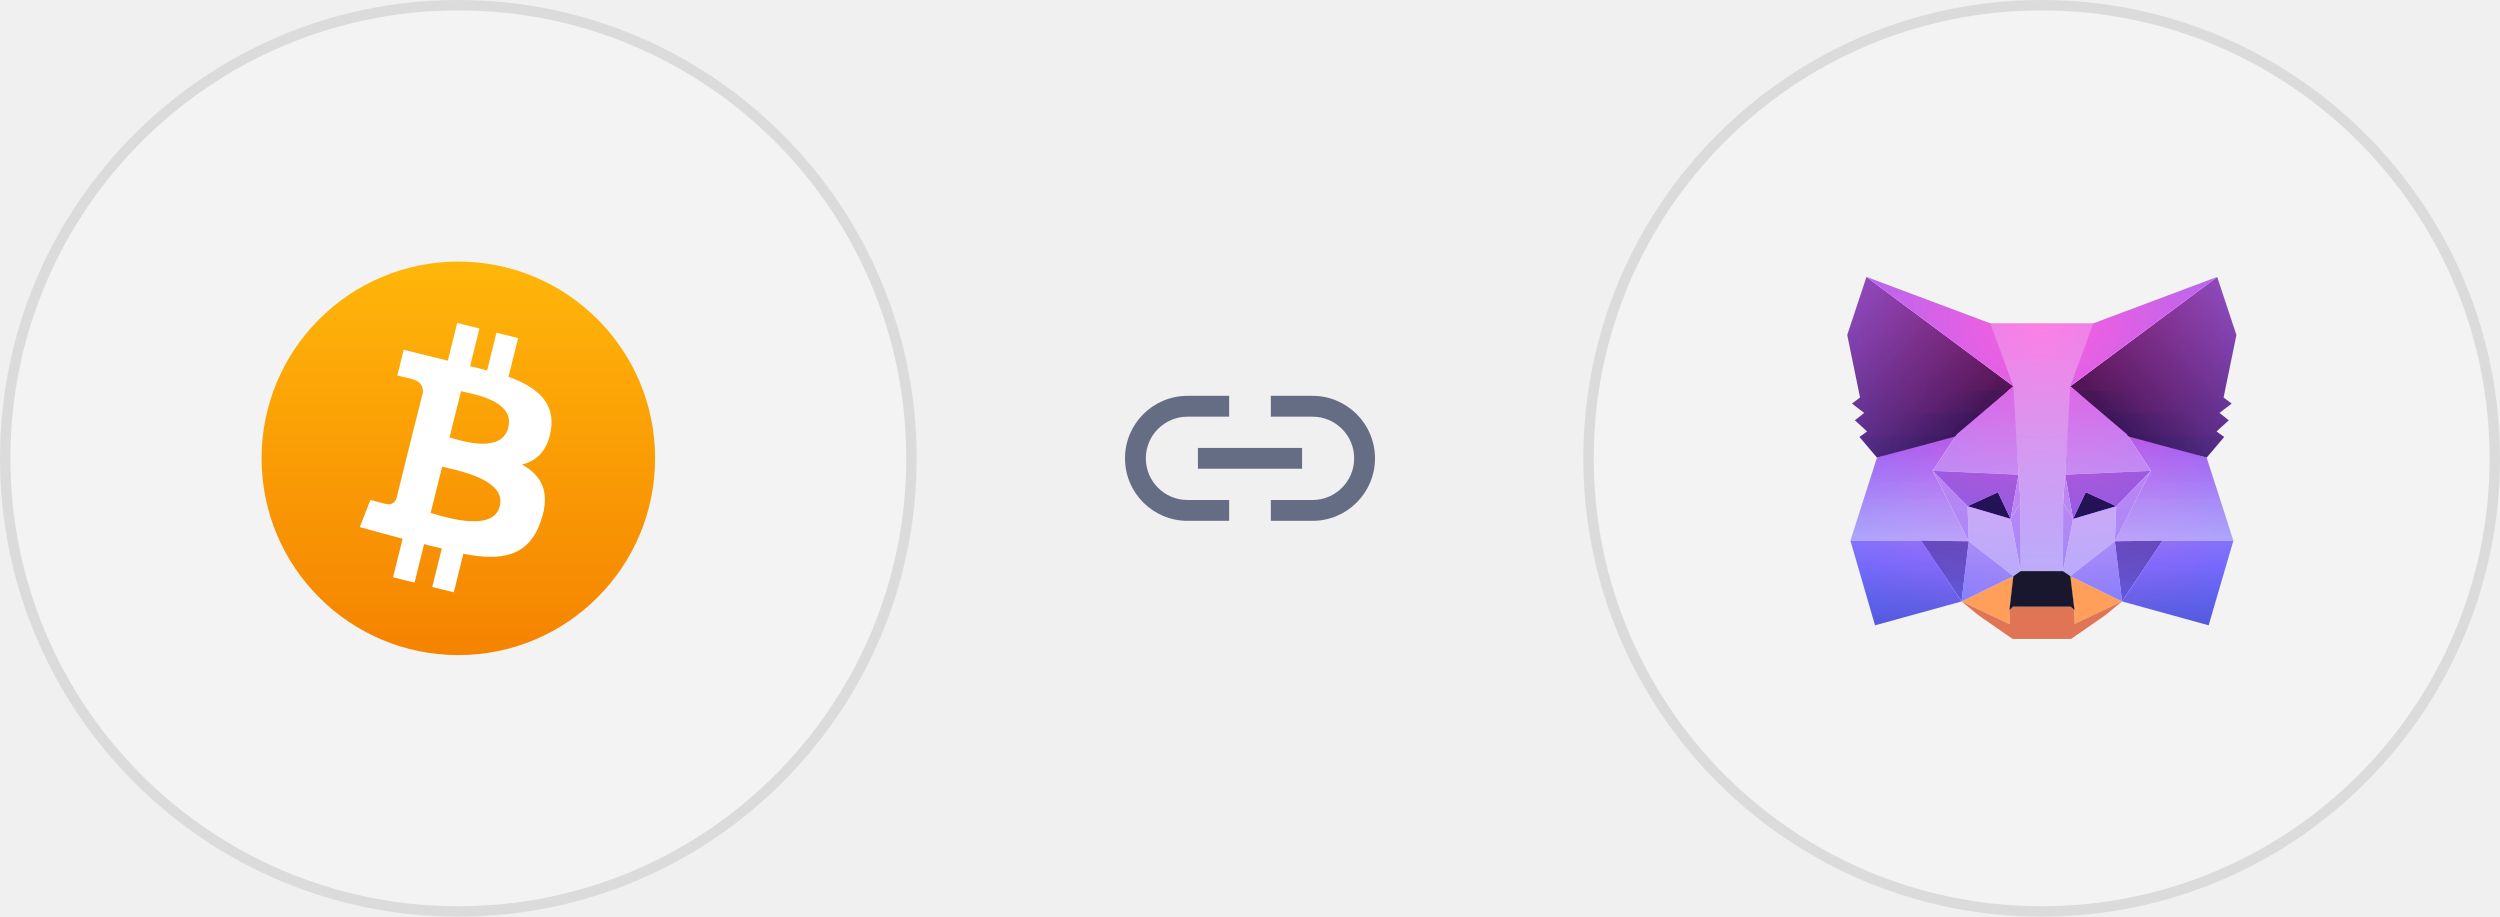
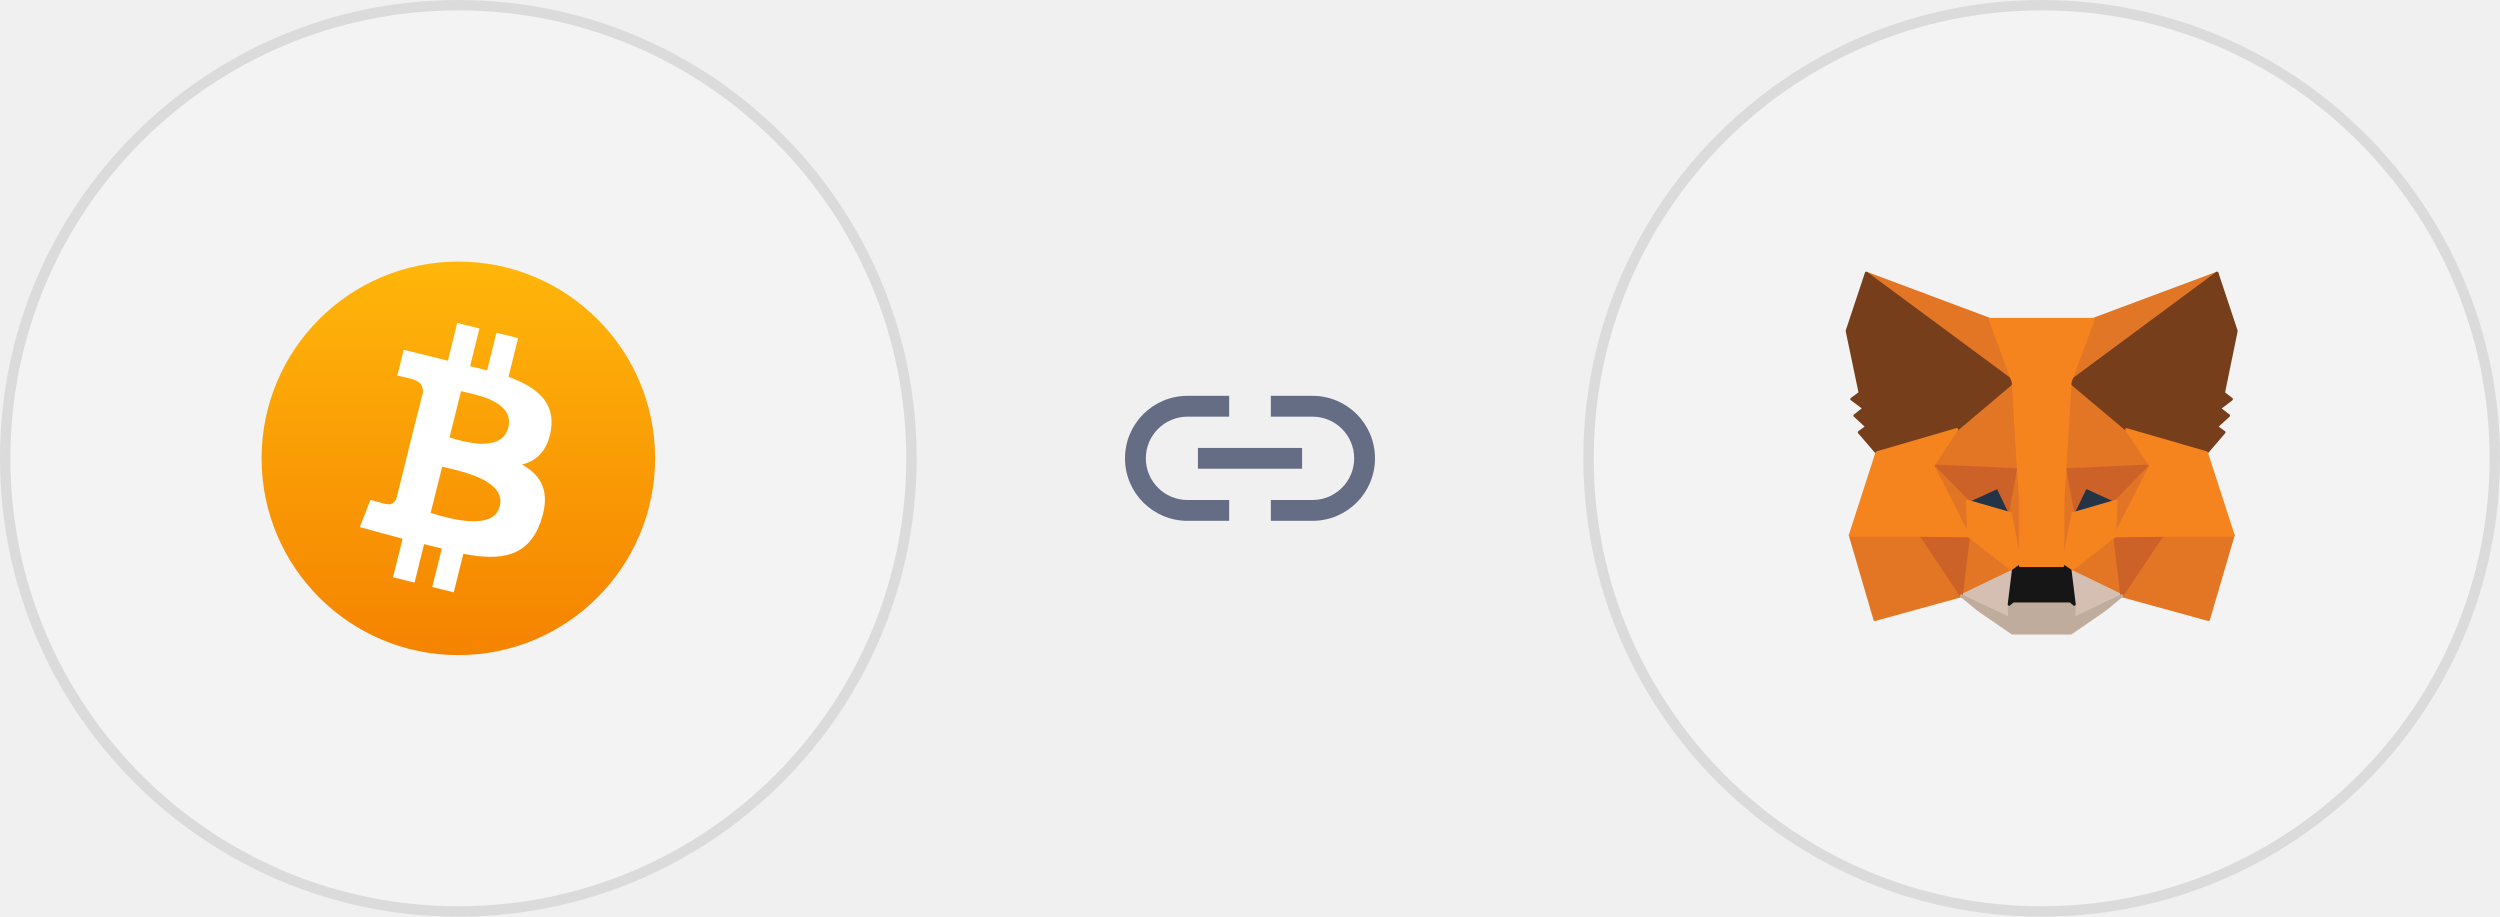
<svg xmlns="http://www.w3.org/2000/svg" width="240" height="88" viewBox="0 0 240 88" fill="none">
  <rect width="88" height="88" rx="44" fill="white" fill-opacity="0.2" />
-   <circle cx="44" cy="44" r="18.889" fill="url(#paint0_linear_606_7378)" />
-   <path fill-rule="evenodd" clip-rule="evenodd" d="M48.816 36.172C51.435 37.133 53.321 38.556 52.889 41.288C52.562 43.276 51.52 44.248 50.111 44.592C51.985 45.64 52.887 47.233 51.922 50.025C50.722 53.528 48.037 53.846 44.479 53.167L43.563 56.864L41.496 56.351L42.412 52.655C42.187 52.595 41.95 52.54 41.707 52.483C41.382 52.407 41.047 52.329 40.714 52.234L39.798 55.931L37.735 55.419L38.651 51.723L34.541 50.603L35.563 47.989C35.563 47.989 37.114 48.416 37.09 48.389C37.665 48.529 37.947 48.127 38.062 47.846L39.529 41.92L40.596 37.708C40.642 37.252 40.499 36.657 39.659 36.43C39.716 36.397 38.145 36.055 38.145 36.055L38.757 33.578L42.993 34.628L43.89 31.007L46.024 31.536L45.127 35.157C45.542 35.247 45.948 35.352 46.358 35.458L46.358 35.458C46.492 35.493 46.627 35.528 46.763 35.562L47.66 31.941L49.737 32.456L48.816 36.172ZM43.153 41.994C43.185 42.004 43.22 42.014 43.257 42.025C44.498 42.398 48.177 43.504 48.797 41.042C49.374 38.701 46.186 37.987 44.705 37.654C44.53 37.615 44.379 37.581 44.261 37.551L43.153 41.994ZM41.52 49.294C41.455 49.274 41.395 49.257 41.34 49.241L42.448 44.797C42.579 44.831 42.745 44.87 42.936 44.915C44.682 45.325 48.582 46.242 47.976 48.595C47.388 51.039 43.049 49.749 41.52 49.294Z" fill="white" />
+   <circle cx="44" cy="44" r="18.889" fill="url(#paint0_linear_69_839)" />
+   <path fill-rule="evenodd" clip-rule="evenodd" d="M48.815 36.172C51.434 37.133 53.321 38.556 52.888 41.288C52.561 43.276 51.519 44.248 50.111 44.592C51.984 45.64 52.886 47.233 51.922 50.025C50.722 53.528 48.036 53.846 44.478 53.167L43.562 56.864L41.495 56.351L42.411 52.655C42.186 52.595 41.949 52.54 41.706 52.483C41.382 52.407 41.046 52.329 40.714 52.234L39.798 55.931L37.734 55.419L38.65 51.723L34.54 50.603L35.562 47.989C35.562 47.989 37.113 48.416 37.089 48.389C37.664 48.529 37.946 48.127 38.061 47.846L39.528 41.92L40.595 37.708C40.641 37.252 40.499 36.657 39.658 36.43C39.715 36.397 38.145 36.055 38.145 36.055L38.757 33.578L42.993 34.628L43.89 31.007L46.024 31.536L45.127 35.157C45.541 35.247 45.947 35.352 46.357 35.458L46.357 35.458C46.492 35.493 46.627 35.528 46.762 35.562L47.66 31.941L49.736 32.456L48.815 36.172ZM43.153 41.994C43.185 42.004 43.219 42.014 43.256 42.025C44.497 42.398 48.177 43.504 48.796 41.042C49.373 38.701 46.186 37.987 44.705 37.654C44.53 37.615 44.378 37.581 44.26 37.551L43.153 41.994ZM41.52 49.294C41.454 49.274 41.394 49.257 41.34 49.241L42.447 44.797C42.578 44.831 42.744 44.87 42.935 44.915C44.681 45.325 48.581 46.242 47.975 48.595C47.387 51.039 43.048 49.749 41.52 49.294Z" fill="white" />
  <rect x="0.5" y="0.5" width="87" height="87" rx="43.5" stroke="black" stroke-opacity="0.1" />
  <path fill-rule="evenodd" clip-rule="evenodd" d="M126 50H122V48H126C128.209 48 130 46.209 130 44C130 41.791 128.209 40 126 40H122V38H126C129.314 38 132 40.686 132 44C132 47.314 129.314 50 126 50ZM114 40H118V38H114C110.686 38 108 40.686 108 44C108 47.314 110.686 50 114 50H118V48H114C111.791 48 110 46.209 110 44C110 41.791 111.791 40 114 40ZM115 45H125V43H115V45Z" fill="#656D85" />
  <rect x="152" width="88" height="88" rx="44" fill="white" fill-opacity="0.2" />
-   <path d="M198.249 45.566L198.865 37.084L201.371 31.042H190.656L193.163 37.084L193.778 45.566L193.969 48.241L193.984 54.827H198.044L198.058 48.241L198.249 45.566Z" fill="url(#paint1_linear_606_7378)" />
-   <path d="M211.839 43.934L204.173 41.685L206.489 45.198L203.029 51.96L207.603 51.901H214.404L211.839 43.934Z" fill="url(#paint2_linear_606_7378)" />
-   <path d="M187.857 41.685L180.191 43.934L177.641 51.901H184.442L189 51.96L185.541 45.198L187.857 41.685Z" fill="url(#paint3_linear_606_7378)" />
-   <path d="M199.012 49.814L198.045 54.827L198.748 55.312L203.029 51.96L203.161 48.594L199.012 49.814Z" fill="#ACACAC" />
-   <path d="M188.883 48.594L189 51.96L193.28 55.312L193.984 54.827L193.016 49.814L188.883 48.594Z" fill="#ACACAC" />
-   <path d="M213.465 38.157L214.696 32.159L212.849 26.587L198.748 37.083L204.01 41.817L211.837 43.934L213.523 41.949L212.79 41.42L213.963 40.347L213.069 39.641L214.241 38.745L213.465 38.157Z" fill="url(#paint4_linear_606_7378)" />
-   <path d="M178.565 38.157L177.334 32.159L179.181 26.587L193.282 37.083L188.02 41.817L180.192 43.934L178.507 41.949L179.24 41.42L178.067 40.347L178.961 39.641L177.788 38.745L178.565 38.157Z" fill="url(#paint5_linear_606_7378)" />
-   <path d="M185.543 45.198L188.885 48.594L189.002 51.96L185.543 45.198Z" fill="#8D8D8D" />
-   <path d="M206.489 45.198L203.029 51.96L203.161 48.594L206.489 45.198Z" fill="#8D8D8D" />
-   <path d="M203.717 57.738L198.748 55.312L199.144 58.561L199.1 59.928L203.717 57.738Z" fill="#FF9F5A" />
-   <path d="M188.312 57.737L192.93 59.928L192.9 58.56L193.282 55.312L188.312 57.737Z" fill="#FF9F5A" />
-   <path d="M207.603 51.901L203.719 57.737L212.03 60.031L214.404 51.901H207.603Z" fill="url(#paint6_linear_606_7378)" />
-   <path d="M177.641 51.901L180.001 60.031L188.312 57.737L184.442 51.901H177.641Z" fill="url(#paint7_linear_606_7378)" />
-   <path d="M179.182 26.587L193.283 37.083L191.069 31.042L179.182 26.587Z" fill="#757575" />
-   <path d="M200.961 31.042L198.748 37.083L212.849 26.587L200.961 31.042Z" fill="#757575" />
-   <path d="M187.859 41.685L185.543 45.198L193.781 45.566L193.282 37.084L187.859 41.685Z" fill="url(#paint8_linear_606_7378)" />
-   <path d="M204.172 41.685L198.748 37.084L198.25 45.566L206.488 45.198L204.172 41.685Z" fill="url(#paint9_linear_606_7378)" />
-   <path d="M188.312 57.737L193.282 55.312L189.001 51.96L188.312 57.737Z" fill="url(#paint10_linear_606_7378)" />
-   <path d="M198.748 55.312L203.717 57.737L203.028 51.96L198.748 55.312Z" fill="url(#paint11_linear_606_7378)" />
-   <path d="M203.029 51.96L203.718 57.737L207.603 51.901L203.029 51.96Z" fill="url(#paint12_linear_606_7378)" />
-   <path d="M189.001 51.96L188.312 57.737L184.428 51.901L189.001 51.96Z" fill="url(#paint13_linear_606_7378)" />
-   <path d="M206.488 45.198L198.25 45.565L199.012 49.814L200.229 47.256L203.16 48.594L206.488 45.198Z" fill="#666666" />
-   <path d="M188.885 48.594L191.802 47.256L193.019 49.814L193.781 45.565L185.543 45.198L188.885 48.594Z" fill="#666666" />
-   <path d="M199.013 49.814L198.061 48.241L198.251 45.565L199.013 49.814Z" fill="#8D8D8D" />
-   <path d="M193.02 49.814L193.782 45.565L193.972 48.241L193.02 49.814Z" fill="#8D8D8D" />
-   <path d="M198.06 48.241L199.012 49.814L198.045 54.827L198.06 48.241Z" fill="#8D8D8D" />
-   <path d="M193.972 48.241L193.987 54.827L193.02 49.814L193.972 48.241Z" fill="#8D8D8D" />
-   <path d="M199.127 59.91L199.145 58.56L198.778 58.237H193.252L192.9 58.56L192.93 59.927L188.312 57.737L189.925 59.06L193.208 61.338H198.822L202.106 59.06L203.718 57.737L199.127 59.91Z" fill="#DF7554" />
-   <path d="M198.751 55.312L198.047 54.827H193.987L193.283 55.312L192.902 58.561L193.254 58.237H198.78L199.147 58.561L198.751 55.312Z" fill="#161616" stroke="#161616" stroke-width="0.009" stroke-miterlimit="10" stroke-linejoin="round" />
-   <path d="M200.23 47.256L199.014 49.814L203.162 48.594L200.23 47.256Z" fill="#161616" />
-   <path d="M191.8 47.256L193.016 49.814L188.883 48.594L191.8 47.256Z" fill="#161616" />
-   <path style="mix-blend-mode:color-dodge" d="M213.524 41.949L212.791 41.42L213.964 40.347L213.07 39.641L214.242 38.745L213.466 38.157L214.697 32.159L212.85 26.587L200.962 31.042H191.068L179.181 26.587L177.334 32.159L178.58 38.157L177.788 38.745L178.961 39.641L178.067 40.347L179.24 41.42L178.507 41.949L180.192 43.934L177.642 51.901L180.002 60.031L188.313 57.737L193.282 55.312L192.876 58.599L193.252 58.252L198.778 58.237L199.145 58.561L198.749 55.312L203.718 57.737L212.029 60.031L214.404 51.901L211.839 43.934L213.524 41.949Z" fill="url(#paint14_linear_606_7378)" fill-opacity="0.1" />
-   <path style="mix-blend-mode:overlay" d="M213.524 41.949L212.791 41.42L213.964 40.347L213.07 39.641L214.242 38.745L213.466 38.157L214.697 32.159L212.85 26.587L200.962 31.042H191.068L179.181 26.587L177.334 32.159L178.58 38.157L177.788 38.745L178.961 39.641L178.067 40.347L179.24 41.42L178.507 41.949L180.192 43.934L177.642 51.901L180.002 60.031L188.313 57.737L193.282 55.312L193.971 54.812H194.997H197.049H198.075L198.749 55.312L203.718 57.737L212.029 60.031L214.404 51.901L211.839 43.934L213.524 41.949Z" fill="url(#paint15_radial_606_7378)" />
+   <path d="M212.833 26.222L198.233 37.022L200.956 30.655L212.833 26.222Z" fill="#E17726" stroke="#E17726" stroke-width="0.278" stroke-linecap="round" stroke-linejoin="round" />
+   <path d="M179.167 26.222L193.633 37.111L191.045 30.667L179.167 26.222ZM207.578 51.255L203.689 57.189L212.011 59.478L214.389 51.389L207.578 51.255ZM177.622 51.389L179.989 59.478L188.289 57.189L184.422 51.255L177.622 51.389Z" fill="#E27625" stroke="#E27625" stroke-width="0.278" stroke-linecap="round" stroke-linejoin="round" />
+   <path d="M187.844 41.233L185.533 44.722L193.755 45.1L193.489 36.244L187.844 41.244V41.233ZM204.155 41.244L198.422 36.133L198.233 45.1L206.455 44.722L204.155 41.244ZM188.289 57.189L193.278 54.789L188.989 51.456L188.289 57.189ZM198.733 54.778L203.689 57.189L203.022 51.444L198.733 54.778Z" fill="#E27625" stroke="#E27625" stroke-width="0.278" stroke-linecap="round" stroke-linejoin="round" />
+   <path d="M203.689 57.189L198.734 54.789L199.134 58.011L199.089 59.378L203.689 57.189ZM188.289 57.189L192.911 59.378L192.878 58.011L193.278 54.789L188.289 57.189Z" fill="#D5BFB2" stroke="#D5BFB2" stroke-width="0.278" stroke-linecap="round" stroke-linejoin="round" />
+   <path d="M192.989 49.311L188.878 48.111L191.789 46.778L193 49.311H192.989ZM199 49.311L200.222 46.767L203.145 48.1L199 49.322V49.311Z" fill="#233447" stroke="#233447" stroke-width="0.278" stroke-linecap="round" stroke-linejoin="round" />
+   <path d="M188.289 57.189L189.011 51.255L184.422 51.389L188.289 57.189ZM202.989 51.255L203.689 57.189L207.578 51.389L202.989 51.255ZM206.467 44.722L198.245 45.1L199 49.322L200.222 46.767L203.145 48.1L206.467 44.722ZM188.878 48.111L191.789 46.778L193 49.311L193.767 45.089L185.545 44.722L188.878 48.111Z" fill="#CC6228" stroke="#CC6228" stroke-width="0.278" stroke-linecap="round" stroke-linejoin="round" />
+   <path d="M185.544 44.722L188.989 51.444L188.878 48.111L185.544 44.722ZM203.144 48.111L203.011 51.444L206.456 44.722L203.144 48.111ZM193.767 45.1L192.989 49.322L193.967 54.3L194.189 47.733L193.767 45.1ZM198.233 45.1L197.833 47.722L198.033 54.3L199 49.311L198.233 45.089V45.1Z" fill="#E27525" stroke="#E27525" stroke-width="0.278" stroke-linecap="round" stroke-linejoin="round" />
+   <path d="M199 49.311L198.033 54.3L198.733 54.789L203.011 51.455L203.144 48.111L199 49.311ZM188.878 48.111L188.989 51.444L193.278 54.778L193.967 54.3L193 49.311L188.867 48.111H188.878Z" fill="#F5841F" stroke="#F5841F" stroke-width="0.278" stroke-linecap="round" stroke-linejoin="round" />
+   <path d="M199.1 59.378L199.134 58.011L198.756 57.7H193.245L192.878 58.011L192.911 59.378L188.289 57.189L189.911 58.522L193.189 60.778H198.8L202.089 58.511L203.689 57.189L199.089 59.378H199.1Z" fill="#C0AC9D" stroke="#C0AC9D" stroke-width="0.278" stroke-linecap="round" stroke-linejoin="round" />
+   <path d="M198.733 54.778L198.033 54.3H193.967L193.278 54.789L192.878 58.011L193.245 57.7H198.756L199.133 58.011L198.733 54.789V54.778Z" fill="#161616" stroke="#161616" stroke-width="0.278" stroke-linecap="round" stroke-linejoin="round" />
+   <path d="M213.456 37.722L214.678 31.778L212.833 26.222L198.722 36.667L204.156 41.233L211.822 43.467L213.511 41.5L212.778 40.967L213.944 39.9L213.056 39.211L214.222 38.322L213.444 37.722H213.456ZM177.322 31.767L178.567 37.722L177.767 38.311L178.956 39.2L178.067 39.9L179.222 40.967L178.489 41.5L180.178 43.467L187.844 41.244L193.278 36.656L179.167 26.222L177.322 31.767Z" fill="#763E1A" stroke="#763E1A" stroke-width="0.278" stroke-linecap="round" stroke-linejoin="round" />
+   <path d="M211.822 43.467L204.156 41.245L206.467 44.722L203.022 51.445L207.578 51.389H214.389L211.822 43.467ZM187.845 41.233L180.178 43.467L177.622 51.389H184.433L188.989 51.445L185.545 44.722L187.856 41.233H187.845ZM198.233 45.1L198.733 36.656L200.956 30.656H191.045L193.267 36.656L193.767 45.1L193.956 47.745V54.3H198.033L198.056 47.745L198.233 45.1Z" fill="#F5841F" stroke="#F5841F" stroke-width="0.278" stroke-linecap="round" stroke-linejoin="round" />
  <rect x="152.5" y="0.5" width="87" height="87" rx="43.5" stroke="black" stroke-opacity="0.1" />
  <defs>
-     <linearGradient id="paint0_linear_606_7378" x1="44" y1="25.111" x2="44" y2="62.889" gradientUnits="userSpaceOnUse">
+     <linearGradient id="paint0_linear_69_839" x1="44" y1="25.111" x2="44" y2="62.889" gradientUnits="userSpaceOnUse">
      <stop stop-color="#FFB60A" />
      <stop offset="1" stop-color="#F58300" />
    </linearGradient>
-     <linearGradient id="paint1_linear_606_7378" x1="196.014" y1="31.042" x2="196.014" y2="54.827" gradientUnits="userSpaceOnUse">
-       <stop stop-color="#8F8F8F" />
-       <stop offset="1" stop-color="#AEAEAE" />
-     </linearGradient>
-     <linearGradient id="paint2_linear_606_7378" x1="208.716" y1="41.685" x2="208.716" y2="51.96" gradientUnits="userSpaceOnUse">
-       <stop stop-color="#696969" />
-       <stop offset="1" stop-color="#A6A6A6" />
-     </linearGradient>
-     <linearGradient id="paint3_linear_606_7378" x1="183.321" y1="41.685" x2="183.321" y2="51.96" gradientUnits="userSpaceOnUse">
-       <stop stop-color="#696969" />
-       <stop offset="1" stop-color="#A6A6A6" />
-     </linearGradient>
-     <linearGradient id="paint4_linear_606_7378" x1="203.351" y1="40.994" x2="216.792" y2="30.521" gradientUnits="userSpaceOnUse">
-       <stop stop-color="#1B1B1B" />
-       <stop offset="1" stop-color="#565656" />
-     </linearGradient>
-     <linearGradient id="paint5_linear_606_7378" x1="188.679" y1="40.994" x2="175.238" y2="30.521" gradientUnits="userSpaceOnUse">
-       <stop stop-color="#1B1B1B" />
-       <stop offset="1" stop-color="#565656" />
-     </linearGradient>
-     <linearGradient id="paint6_linear_606_7378" x1="209.062" y1="51.901" x2="209.062" y2="60.031" gradientUnits="userSpaceOnUse">
-       <stop stop-color="#787878" />
-       <stop offset="1" stop-color="#5E5E5E" />
-     </linearGradient>
-     <linearGradient id="paint7_linear_606_7378" x1="182.976" y1="51.901" x2="182.976" y2="60.031" gradientUnits="userSpaceOnUse">
-       <stop stop-color="#787878" />
-       <stop offset="1" stop-color="#5E5E5E" />
-     </linearGradient>
-     <linearGradient id="paint8_linear_606_7378" x1="189.662" y1="37.084" x2="189.662" y2="45.566" gradientUnits="userSpaceOnUse">
-       <stop stop-color="#7A7A7A" />
-       <stop offset="1" stop-color="#949494" />
-     </linearGradient>
-     <linearGradient id="paint9_linear_606_7378" x1="202.369" y1="37.084" x2="202.369" y2="45.566" gradientUnits="userSpaceOnUse">
-       <stop stop-color="#7A7A7A" />
-       <stop offset="1" stop-color="#949494" />
-     </linearGradient>
-     <linearGradient id="paint10_linear_606_7378" x1="190.797" y1="61.221" x2="190.797" y2="23.022" gradientUnits="userSpaceOnUse">
-       <stop stop-color="#7A7C7D" />
-       <stop offset="1" stop-color="#CECECF" />
-     </linearGradient>
-     <linearGradient id="paint11_linear_606_7378" x1="201.232" y1="61.221" x2="201.232" y2="23.022" gradientUnits="userSpaceOnUse">
-       <stop stop-color="#7A7C7D" />
-       <stop offset="1" stop-color="#CECECF" />
-     </linearGradient>
-     <linearGradient id="paint12_linear_606_7378" x1="205.316" y1="44.463" x2="205.316" y2="59.589" gradientUnits="userSpaceOnUse">
-       <stop stop-color="#3E3E3E" />
-       <stop offset="1" stop-color="#616161" />
-     </linearGradient>
-     <linearGradient id="paint13_linear_606_7378" x1="186.714" y1="44.463" x2="186.714" y2="59.589" gradientUnits="userSpaceOnUse">
-       <stop stop-color="#3E3E3E" />
-       <stop offset="1" stop-color="#616161" />
-     </linearGradient>
-     <linearGradient id="paint14_linear_606_7378" x1="195.949" y1="30.997" x2="195.949" y2="63.044" gradientUnits="userSpaceOnUse">
-       <stop stop-color="#FF60DC" />
-       <stop offset="1" stop-color="#6B71FF" />
-     </linearGradient>
-     <radialGradient id="paint15_radial_606_7378" cx="0" cy="0" r="1" gradientUnits="userSpaceOnUse" gradientTransform="translate(195.949 30.336) rotate(90) scale(30.8707 34.4888)">
-       <stop stop-color="#FF60DC" />
-       <stop offset="1" stop-color="#6B71FF" />
-     </radialGradient>
  </defs>
</svg>
